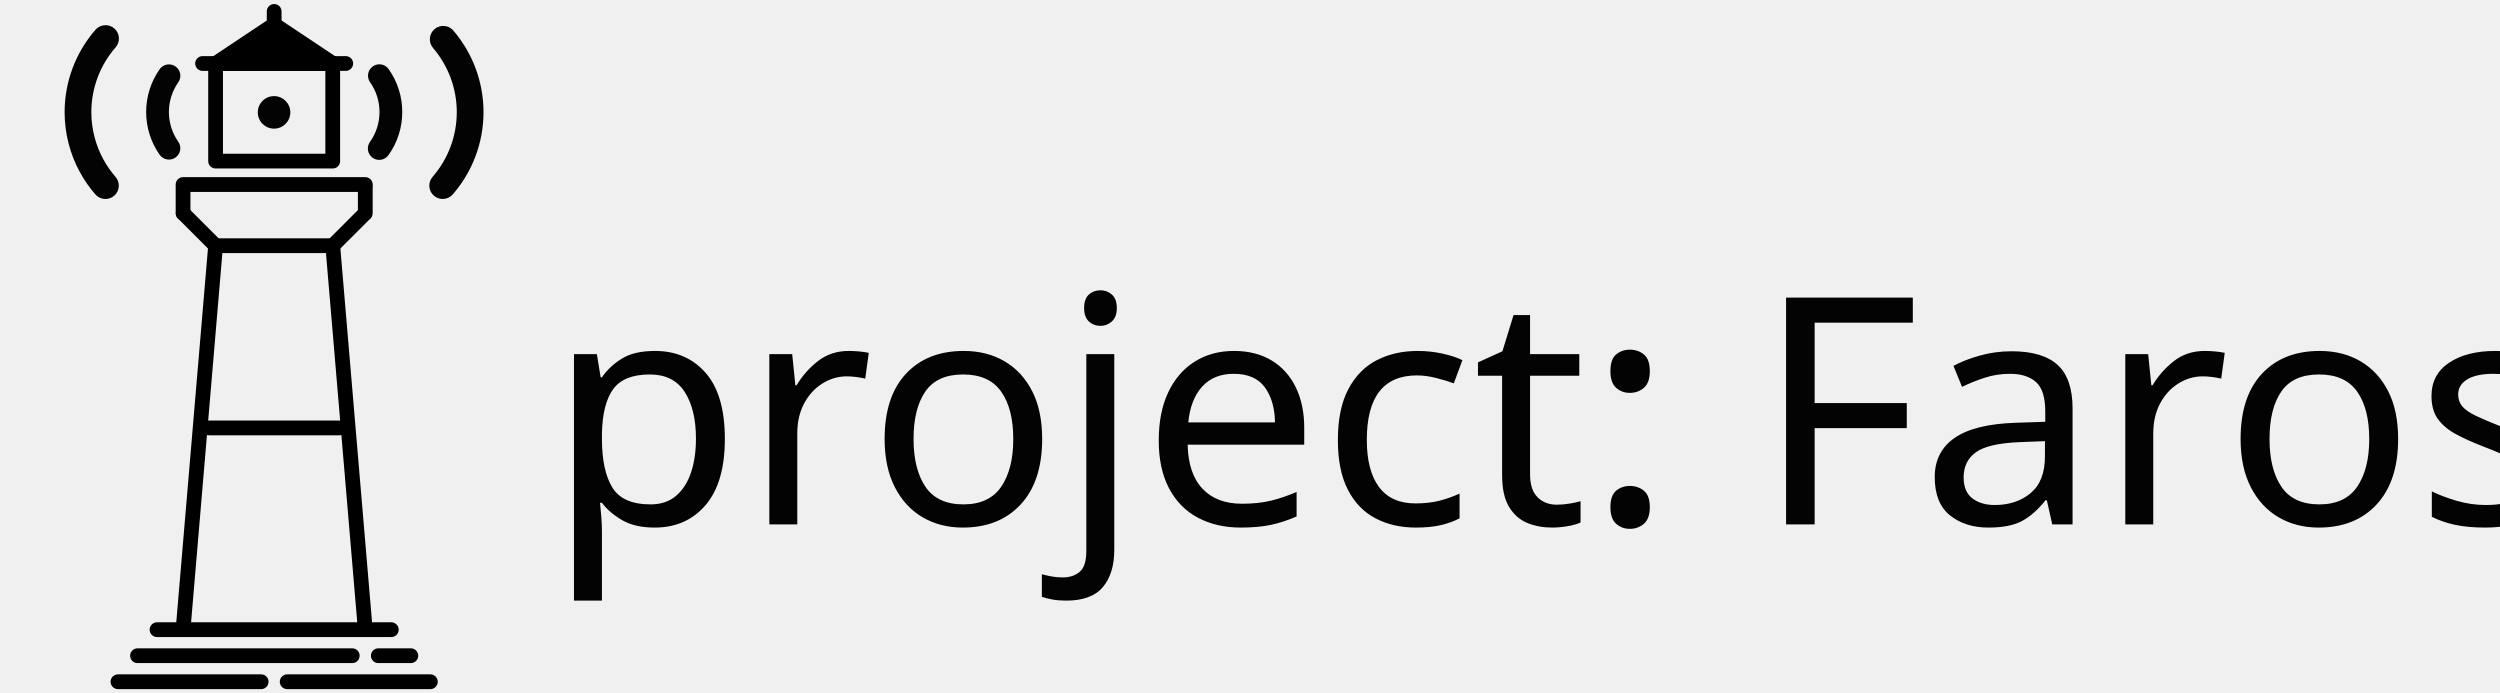
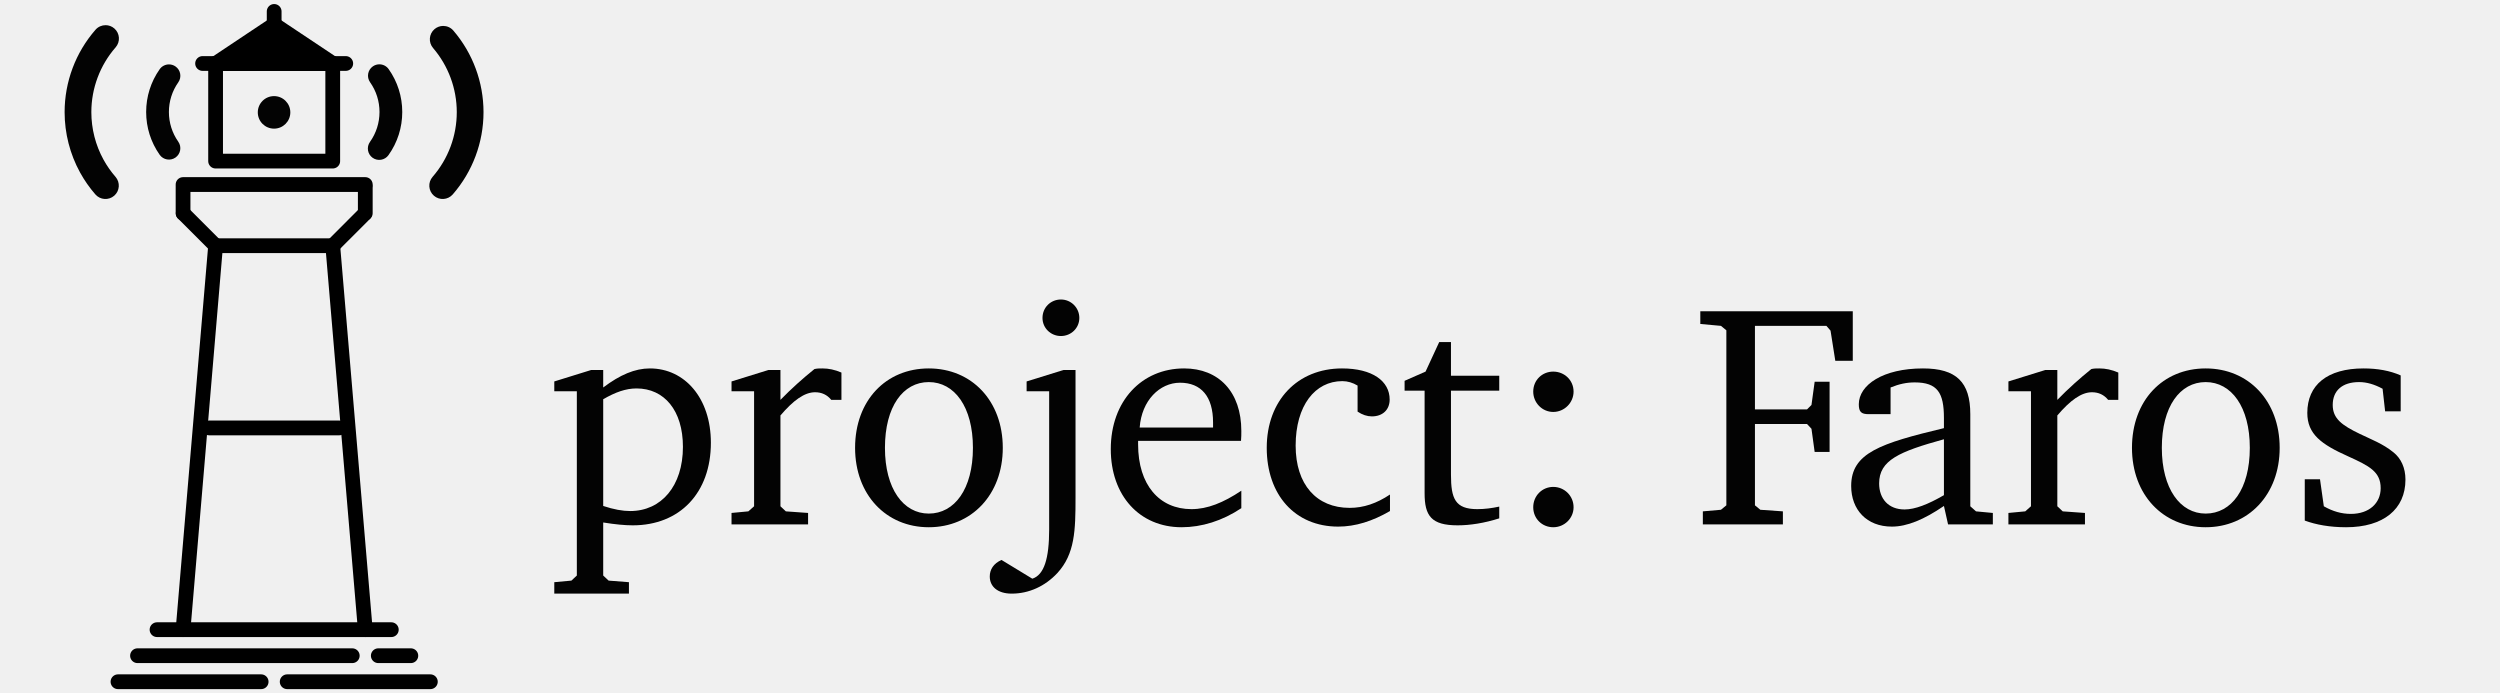
<svg xmlns="http://www.w3.org/2000/svg" width="1445mm" height="400mm" viewBox="0 0 1445 400" version="1.1" id="svg8">
  <defs id="defs2">
    </defs>
  <g id="layer1" transform="translate(0,103)">
    <g id="g884" transform="matrix(2.843395,0,0,2.843395,23.13007,-110.6146)">
      <g id="layer4" transform="translate(-48.97537,-55.85416)">
        <path style="fill:none;stroke:#000000;stroke-width:3;stroke-linecap:round;stroke-linejoin:round;stroke-miterlimit:4;stroke-dasharray:none;stroke-opacity:1" d="M 72.76,186.531 H 120.385 Z" id="path1178" />
        <path style="fill:none;stroke:#000000;stroke-width:3;stroke-linecap:round;stroke-linejoin:round;stroke-miterlimit:4;stroke-dasharray:none;stroke-opacity:1" d="m 68.792,191.823 43.656,-1e-5 z" id="path1180" />
        <path style="fill:none;stroke:#000000;stroke-width:3;stroke-linecap:round;stroke-linejoin:round;stroke-miterlimit:4;stroke-dasharray:none;stroke-opacity:1" d="m 117.74,191.823 6.615,1e-5 z" id="path1182" />
        <path style="fill:none;stroke:#000000;stroke-width:3;stroke-linecap:round;stroke-linejoin:round;stroke-miterlimit:4;stroke-dasharray:none;stroke-opacity:1" d="M 64.823,197.115 H 93.927 Z" id="path1184" />
        <path style="fill:none;stroke:#000000;stroke-width:3;stroke-linecap:round;stroke-linejoin:round;stroke-miterlimit:4;stroke-dasharray:none;stroke-opacity:1" d="M 99.219,197.115 H 128.323 Z" id="path1186" />
        <path style="fill:none;stroke:#000000;stroke-width:3;stroke-linecap:round;stroke-linejoin:round;stroke-miterlimit:4;stroke-dasharray:none;stroke-opacity:1" d="M 83.344,145.521 H 109.802 Z" id="path1188" />
        <path style="fill:none;stroke:#000000;stroke-width:3;stroke-linecap:round;stroke-linejoin:round;stroke-miterlimit:4;stroke-dasharray:none;stroke-opacity:1;fill-opacity:1" d="M 96.573,63.5 V 60.854 Z" id="path1210" />
      </g>
      <g id="layer1-3" style="display:inline" transform="translate(-48.97537,-55.85416)">
        <path style="fill:#ffffff;stroke:#ffffff;stroke-width:3;stroke-linecap:round;stroke-linejoin:round;stroke-miterlimit:4;stroke-dasharray:none;stroke-opacity:1" d="m 84.554,108.366 c -14.592,-14.592 0,0 0,0 z" id="path965" />
        <path style="fill:#ffffff;stroke:#000000;stroke-width:3;stroke-linecap:round;stroke-linejoin:round;stroke-miterlimit:4;stroke-dasharray:none;stroke-opacity:1" d="m 84.667,108.479 -6.615,78.052 z" id="path967" />
        <path style="fill:#000000;stroke:#000000;stroke-width:3;stroke-linecap:round;stroke-linejoin:round;stroke-miterlimit:4;stroke-dasharray:none;stroke-opacity:1;fill-opacity:1" d="M 78.052,96.044 H 115.094 Z" id="path971" />
        <path id="path967-9" d="m 108.479,108.479 6.615,78.052 z" style="fill:#ffffff;stroke:#000000;stroke-width:3;stroke-linecap:round;stroke-linejoin:round;stroke-miterlimit:4;stroke-dasharray:none;stroke-opacity:1" />
        <path style="fill:#000000;stroke:#000000;stroke-width:3;stroke-linecap:butt;stroke-linejoin:miter;stroke-miterlimit:4;stroke-dasharray:none;stroke-opacity:1;fill-opacity:1" d="M 84.667,108.479 H 108.479 Z" id="path988" />
        <path id="path965-5" d="m 84.554,108.366 c -14.592,-14.592 0,0 0,0 z" style="fill:none;stroke:#000000;stroke-width:3;stroke-linecap:round;stroke-linejoin:round;stroke-miterlimit:4;stroke-dasharray:none;stroke-opacity:1;fill-opacity:1" />
        <path style="fill:none;stroke:#000000;stroke-width:3;stroke-linecap:round;stroke-linejoin:round;stroke-miterlimit:4;stroke-dasharray:none;stroke-opacity:1;fill-opacity:1" d="m 108.479,108.479 c 14.592,-14.592 0,0 0,0 z" id="path965-5-4" />
        <path style="fill:#ffffff;stroke:#ffffff;stroke-width:0.265px;stroke-linecap:butt;stroke-linejoin:miter;stroke-opacity:1" d="M 95.25,63.235 Z" id="path1028" />
        <path style="fill:none;stroke:#000000;stroke-width:3;stroke-linecap:round;stroke-linejoin:round;stroke-miterlimit:4;stroke-dasharray:none;stroke-opacity:1;fill-opacity:1" d="m 78.052,101.865 c 2.65e-4,-2.205 0,-5.292 0,-5.292 z" id="path1157" />
        <path style="fill:none;stroke:#000000;stroke-width:3;stroke-linecap:round;stroke-linejoin:round;stroke-miterlimit:4;stroke-dasharray:none;stroke-opacity:1;fill-opacity:1" d="M 115.094,101.865 V 96.573 Z" id="path1159" />
        <path style="fill:none;fill-opacity:1;stroke:#000000;stroke-width:3;stroke-linecap:round;stroke-linejoin:round;stroke-miterlimit:4;stroke-dasharray:none;stroke-opacity:1" d="m 84.667,71.437 23.812,1e-5 v 19.844 l -23.812,-1.1e-5 z" id="path1171" />
        <path style="fill:#000000;stroke:#000000;stroke-width:3;stroke-linecap:round;stroke-linejoin:round;stroke-miterlimit:4;stroke-dasharray:none;stroke-opacity:1;fill-opacity:1" d="m 82.021,71.437 29.104,-1e-5 z" id="path1173" />
        <path style="fill:#000000;fill-opacity:1;stroke:#000000;stroke-width:3;stroke-linecap:round;stroke-linejoin:round;stroke-miterlimit:4;stroke-dasharray:none;stroke-opacity:1" d="M 84.667,71.437 96.573,63.5 v 0 l 11.906,7.937 H 84.667 Z" id="path1175" />
      </g>
      <g id="layer3" style="display:inline;fill:#000000;fill-opacity:0.988" transform="translate(-48.97537,-55.85416)">
        <g id="g1115" transform="translate(0,-10.58333)" style="fill:#000000;fill-opacity:0.988">
          <path style="fill:#000000;stroke-width:0.051;fill-opacity:0.988" d="m 75.192,82.206 c -0.727,0 -1.443,0.342 -1.893,0.982 -1.798,2.555 -2.748,5.563 -2.748,8.697 0,3.131 0.948,6.136 2.744,8.69 0.734,1.045 2.177,1.297 3.221,0.562 1.045,-0.734 1.297,-2.177 0.562,-3.221 -1.244,-1.771 -1.902,-3.856 -1.902,-6.031 0,-2.176 0.659,-4.264 1.907,-6.035 0.735,-1.044 0.484,-2.487 -0.561,-3.222 -0.406,-0.284 -0.871,-0.421 -1.33,-0.421 z m 42.765,-0.016 c -0.461,0 -0.926,0.138 -1.332,0.423 -1.043,0.737 -1.291,2.179 -0.555,3.222 1.253,1.775 1.915,3.866 1.915,6.048 0,2.197 -0.671,4.301 -1.939,6.083 -0.741,1.041 -0.497,2.485 0.542,3.225 1.041,0.74 2.485,0.497 3.225,-0.542 1.829,-2.57 2.797,-5.601 2.797,-8.765 0,-3.143 -0.955,-6.157 -2.762,-8.716 -0.45,-0.637 -1.164,-0.978 -1.89,-0.978 v 0 z M 130.934,74.386 c -0.626,0 -1.255,0.215 -1.768,0.654 -1.139,0.977 -1.271,2.692 -0.294,3.832 3.109,3.626 4.821,8.259 4.821,13.042 0,4.836 -1.746,9.508 -4.916,13.152 -0.985,1.132 -0.866,2.849 0.267,3.833 1.132,0.985 2.848,0.866 3.833,-0.267 4.031,-4.633 6.251,-10.57 6.251,-16.719 0,-6.081 -2.177,-11.969 -6.13,-16.58 -0.536,-0.626 -1.297,-0.947 -2.064,-0.947 z M 62.302,74.232 c -0.757,0 -1.511,0.314 -2.048,0.931 -4.049,4.638 -6.279,10.588 -6.279,16.751 0,4.286 1.086,8.526 3.139,12.262 0.873,1.587 1.919,3.087 3.111,4.457 0.985,1.132 2.701,1.251 3.833,0.267 1.132,-0.984 1.251,-2.701 0.267,-3.833 -0.939,-1.079 -1.763,-2.259 -2.45,-3.509 -1.613,-2.936 -2.466,-6.271 -2.466,-9.644 0,-4.849 1.754,-9.53 4.938,-13.177 0.987,-1.131 0.871,-2.847 -0.26,-3.834 -0.514,-0.45 -1.152,-0.671 -1.785,-0.671 z" id="path1103" />
        </g>
        <circle style="fill:#000000;stroke-width:3;stroke-linecap:round;stroke-linejoin:round;fill-opacity:0.988" id="path904" cx="96.551" cy="81.376" r="3.307" />
      </g>
    </g>
    <g transform="translate(445.9596,-90.08481)" id="layer1-37" style="stroke:none;stroke-opacity:1;fill:#000000;fill-opacity:0.988">
-       <text id="text4775" y="290.178" x="-129.803" style="font-style:normal;font-weight:normal;font-size:183.592px;line-height:1.25;font-family:sans-serif;letter-spacing:0px;word-spacing:0px;fill:#000000;fill-opacity:0.988;stroke:none;stroke-width:4.59;stroke-opacity:1" xml:space="preserve">
-         <tspan style="font-style:normal;font-variant:normal;font-weight:normal;font-stretch:normal;line-height:2;font-family:'Bitstream Charter';-inkscape-font-specification:'Bitstream Charter';fill:#000000;stroke-width:4.59;stroke:none;stroke-opacity:1;fill-opacity:0.988" y="290.178" x="-129.803" id="tspan4773">project: Faros</tspan>
-       </text>
+       <g aria-label="project: Faros" id="text4775" style="font-size:183.592px;line-height:1.25;letter-spacing:0px;word-spacing:0px;fill-opacity:0.988;stroke-width:4.59">
+         <path d="m -125.58,330.201 h 43.144 v -6.609 l -11.75,-0.918 -3.121,-2.937 v -30.66 c 6.793,1.102 12.484,1.652 17.074,1.652 27.172,0 45.164,-18.726 45.164,-47.734 0,-25.703 -15.055,-42.961 -35.25,-42.961 -8.629,0 -17.258,3.672 -26.988,11.016 V 200.952 h -6.976 l -21.297,6.609 v 5.691 h 13.035 v 106.483 l -3.121,2.937 -9.914,0.918 z m 28.273,-50.671 v -61.687 c 6.976,-4.039 13.035,-6.242 19.277,-6.242 15.973,0 26.804,12.668 26.804,33.781 0,22.582 -12.484,37.086 -30.476,37.086 -4.406,0 -9.547,-0.918 -15.605,-2.937 z" style="line-height:2;font-family:'Bitstream Charter';-inkscape-font-specification:'Bitstream Charter'" id="path2417" />
+         <path d="m -23.136,290.178 h 44.246 v -6.609 l -12.851,-0.918 -3.121,-2.937 v -52.507 c 7.527,-8.812 13.953,-13.402 20.012,-13.402 3.855,0 6.976,1.469 9.363,4.406 h 5.875 v -15.789 c -3.855,-1.652 -7.344,-2.387 -11.016,-2.387 -1.469,0 -3.121,0 -4.59,0.367 -6.609,5.324 -13.219,11.199 -19.644,17.808 V 200.952 h -6.976 l -21.297,6.609 v 5.691 h 13.035 v 66.46 l -3.305,2.937 -9.73,0.918 z" style="line-height:2;font-family:'Bitstream Charter';-inkscape-font-specification:'Bitstream Charter'" id="path2419" />
+         <path d="m 90.874,200.034 c -24.785,0 -42.593,18.543 -42.593,45.898 0,27.172 17.992,45.898 42.593,45.898 24.601,0 42.777,-18.726 42.777,-45.898 0,-27.172 -17.992,-45.898 -42.777,-45.898 z m 0,7.894 c 14.871,0 25.519,14.32 25.519,38.004 0,23.867 -10.648,38.004 -25.519,38.004 -14.687,0 -25.336,-14.32 -25.336,-38.004 0,-23.867 10.465,-38.004 25.336,-38.004 z" style="line-height:2;font-family:'Bitstream Charter';-inkscape-font-specification:'Bitstream Charter'" id="path2421" />
+         <path d="m 160.456,213.253 v 79.863 c 0,16.89 -2.937,26.254 -9.73,28.457 l -17.808,-10.832 c -4.59,2.02 -6.793,5.508 -6.793,9.547 0,5.875 4.59,9.914 12.668,9.914 9.914,0 19.277,-4.223 26.437,-11.933 10.098,-11.016 10.465,-24.601 10.465,-43.511 V 200.952 h -6.976 l -21.297,6.609 v 5.691 z m -3.855,-42.41 c 0,5.875 4.773,10.465 10.648,10.465 5.875,0 10.648,-4.59 10.648,-10.465 0,-5.875 -4.773,-10.648 -10.648,-10.648 -5.875,0 -10.648,4.59 -10.648,10.648 z" style="line-height:2;font-family:'Bitstream Charter';-inkscape-font-specification:'Bitstream Charter'" id="path2423" />
+         <path d="m 271.529,270.717 c -10.465,6.976 -19.644,10.648 -28.824,10.648 -18.543,0 -30.843,-13.953 -30.843,-37.453 v -2.02 h 59.484 c 0.184,-2.02 0.184,-3.855 0.184,-5.691 0,-22.582 -13.035,-36.168 -33.047,-36.168 -24.601,0 -42.41,18.91 -42.41,46.632 0,26.988 16.707,45.164 40.941,45.164 11.566,0 23.5,-3.672 34.515,-11.016 z m -16.34,-36.535 h -42.41 c 1.102,-15.605 11.566,-25.886 23.316,-25.886 12.301,0 19.094,8.078 19.094,22.949 z" style="line-height:2;font-family:'Bitstream Charter';-inkscape-font-specification:'Bitstream Charter'" id="path2425" />
+         <path d="m 357.449,282.467 v -9.547 c -7.711,5.141 -15.238,7.711 -23.316,7.711 -19.094,0 -31.211,-13.402 -31.211,-35.984 0,-23.133 11.199,-37.269 26.988,-37.269 3.121,0 6.059,0.918 8.812,2.57 v 15.055 c 2.754,1.836 5.508,2.754 8.262,2.754 6.242,0 10.281,-3.855 10.281,-9.73 0,-10.648 -9.914,-17.992 -27.539,-17.992 -25.703,0 -43.511,18.543 -43.511,45.898 0,27.172 16.34,45.531 41.308,45.531 9.914,0 19.828,-3.121 29.925,-8.996 z" style="line-height:2;font-family:'Bitstream Charter';-inkscape-font-specification:'Bitstream Charter'" id="path2427" />
+         <path d="m 377.461,212.886 v 59.3 c 0,13.035 3.855,18.543 19.094,18.543 7.16,0 15.422,-1.285 24.051,-4.039 v -6.793 c -4.223,0.918 -8.445,1.469 -12.668,1.469 -12.851,0 -15.238,-6.059 -15.238,-20.012 v -48.468 h 27.906 v -8.629 H 392.699 V 184.796 h -6.793 l -7.894,17.074 -12.117,5.324 v 5.691 z" style="line-height:2;font-family:'Bitstream Charter';-inkscape-font-specification:'Bitstream Charter'" id="path2429" />
+         <path d="m 451.816,201.87 c -6.426,0 -11.566,4.957 -11.566,11.566 0,6.426 5.141,11.75 11.566,11.75 6.426,0 11.75,-5.324 11.75,-11.75 0,-6.609 -5.324,-11.566 -11.75,-11.566 z m 0,66.644 c -6.426,0 -11.566,5.141 -11.566,11.75 0,6.609 5.141,11.566 11.566,11.566 6.426,0 11.75,-5.141 11.75,-11.566 0,-6.609 -5.324,-11.75 -11.75,-11.75 z" style="line-height:2;font-family:'Bitstream Charter';-inkscape-font-specification:'Bitstream Charter'" id="path2431" />
+         <path d="m 538.287,290.178 h 46.265 v -7.527 l -13.035,-0.918 -3.121,-2.57 v -47 h 30.109 l 2.57,2.754 1.836,13.402 h 8.629 V 207.745 h -8.629 l -1.836,13.402 -2.57,2.57 h -30.109 v -48.285 h 41.308 l 2.387,2.754 2.754,17.441 h 10.098 v -28.64 h -88.124 v 7.344 l 11.933,1.102 3.121,2.57 v 101.159 l -3.121,2.57 -10.465,0.918 z" style="line-height:2;font-family:'Bitstream Charter';-inkscape-font-specification:'Bitstream Charter'" id="path2433" />
+         <path d="m 677.633,279.53 2.387,10.648 h 25.886 v -6.609 l -9.73,-0.918 -3.305,-2.937 v -53.242 c 0,-18.543 -8.078,-26.437 -27.355,-26.437 -23.133,0 -37.086,9.547 -37.086,20.746 0,4.406 1.469,5.691 5.691,5.691 h 12.668 v -15.422 c 4.957,-2.02 9.363,-2.937 13.953,-2.937 13.219,0 16.89,6.059 16.89,20.562 v 5.875 c -36.718,8.812 -53.609,14.32 -53.609,33.414 0,13.769 8.996,23.5 23.5,23.5 8.812,0 18.543,-4.039 30.109,-11.933 z m 0,-6.242 c -9.18,5.324 -16.707,8.262 -22.765,8.262 -9.18,0 -14.687,-6.059 -14.687,-15.055 0,-13.402 11.566,-18.359 37.453,-25.519 z" style="line-height:2;font-family:'Bitstream Charter';-inkscape-font-specification:'Bitstream Charter'" id="path2435" />
+         <path d="m 714.902,290.178 h 44.246 v -6.609 l -12.851,-0.918 -3.121,-2.937 v -52.507 c 7.527,-8.812 13.953,-13.402 20.012,-13.402 3.855,0 6.976,1.469 9.363,4.406 h 5.875 v -15.789 c -3.855,-1.652 -7.344,-2.387 -11.016,-2.387 -1.469,0 -3.121,0 -4.59,0.367 -6.609,5.324 -13.219,11.199 -19.644,17.808 V 200.952 h -6.976 l -21.297,6.609 v 5.691 h 13.035 v 66.46 l -3.305,2.937 -9.73,0.918 z" style="line-height:2;font-family:'Bitstream Charter';-inkscape-font-specification:'Bitstream Charter'" id="path2437" />
+         <path d="m 828.913,200.034 c -24.785,0 -42.593,18.543 -42.593,45.898 0,27.172 17.992,45.898 42.593,45.898 24.601,0 42.777,-18.726 42.777,-45.898 0,-27.172 -17.992,-45.898 -42.777,-45.898 z m 0,7.894 c 14.871,0 25.519,14.32 25.519,38.004 0,23.867 -10.648,38.004 -25.519,38.004 -14.687,0 -25.336,-14.32 -25.336,-38.004 0,-23.867 10.465,-38.004 25.336,-38.004 z" style="line-height:2;font-family:'Bitstream Charter';-inkscape-font-specification:'Bitstream Charter'" id="path2439" />
+         <path d="m 941.638,204.073 c -6.242,-2.754 -13.402,-4.039 -21.48,-4.039 -20.929,0 -32.496,9.547 -32.496,25.703 0,12.301 8.078,18.176 23.683,25.152 12.117,5.508 18.726,8.812 18.726,18.359 0,8.629 -6.609,14.871 -17.258,14.871 -5.324,0 -10.465,-1.469 -15.605,-4.406 l -2.203,-15.605 h -8.812 v 23.867 c 6.426,2.387 14.504,3.855 23.867,3.855 21.664,0 34.332,-10.465 34.332,-27.539 0,-6.793 -2.57,-12.301 -6.976,-15.789 -6.059,-4.957 -13.035,-7.527 -19.461,-10.648 -10.281,-4.957 -15.605,-8.812 -15.605,-16.707 0,-8.262 5.508,-13.219 15.238,-13.219 4.406,0 8.812,1.285 13.586,3.855 l 1.469,13.035 h 8.996 z" style="line-height:2;font-family:'Bitstream Charter';-inkscape-font-specification:'Bitstream Charter'" id="path2441" />
+       </g>
    </g>
  </g>
</svg>
